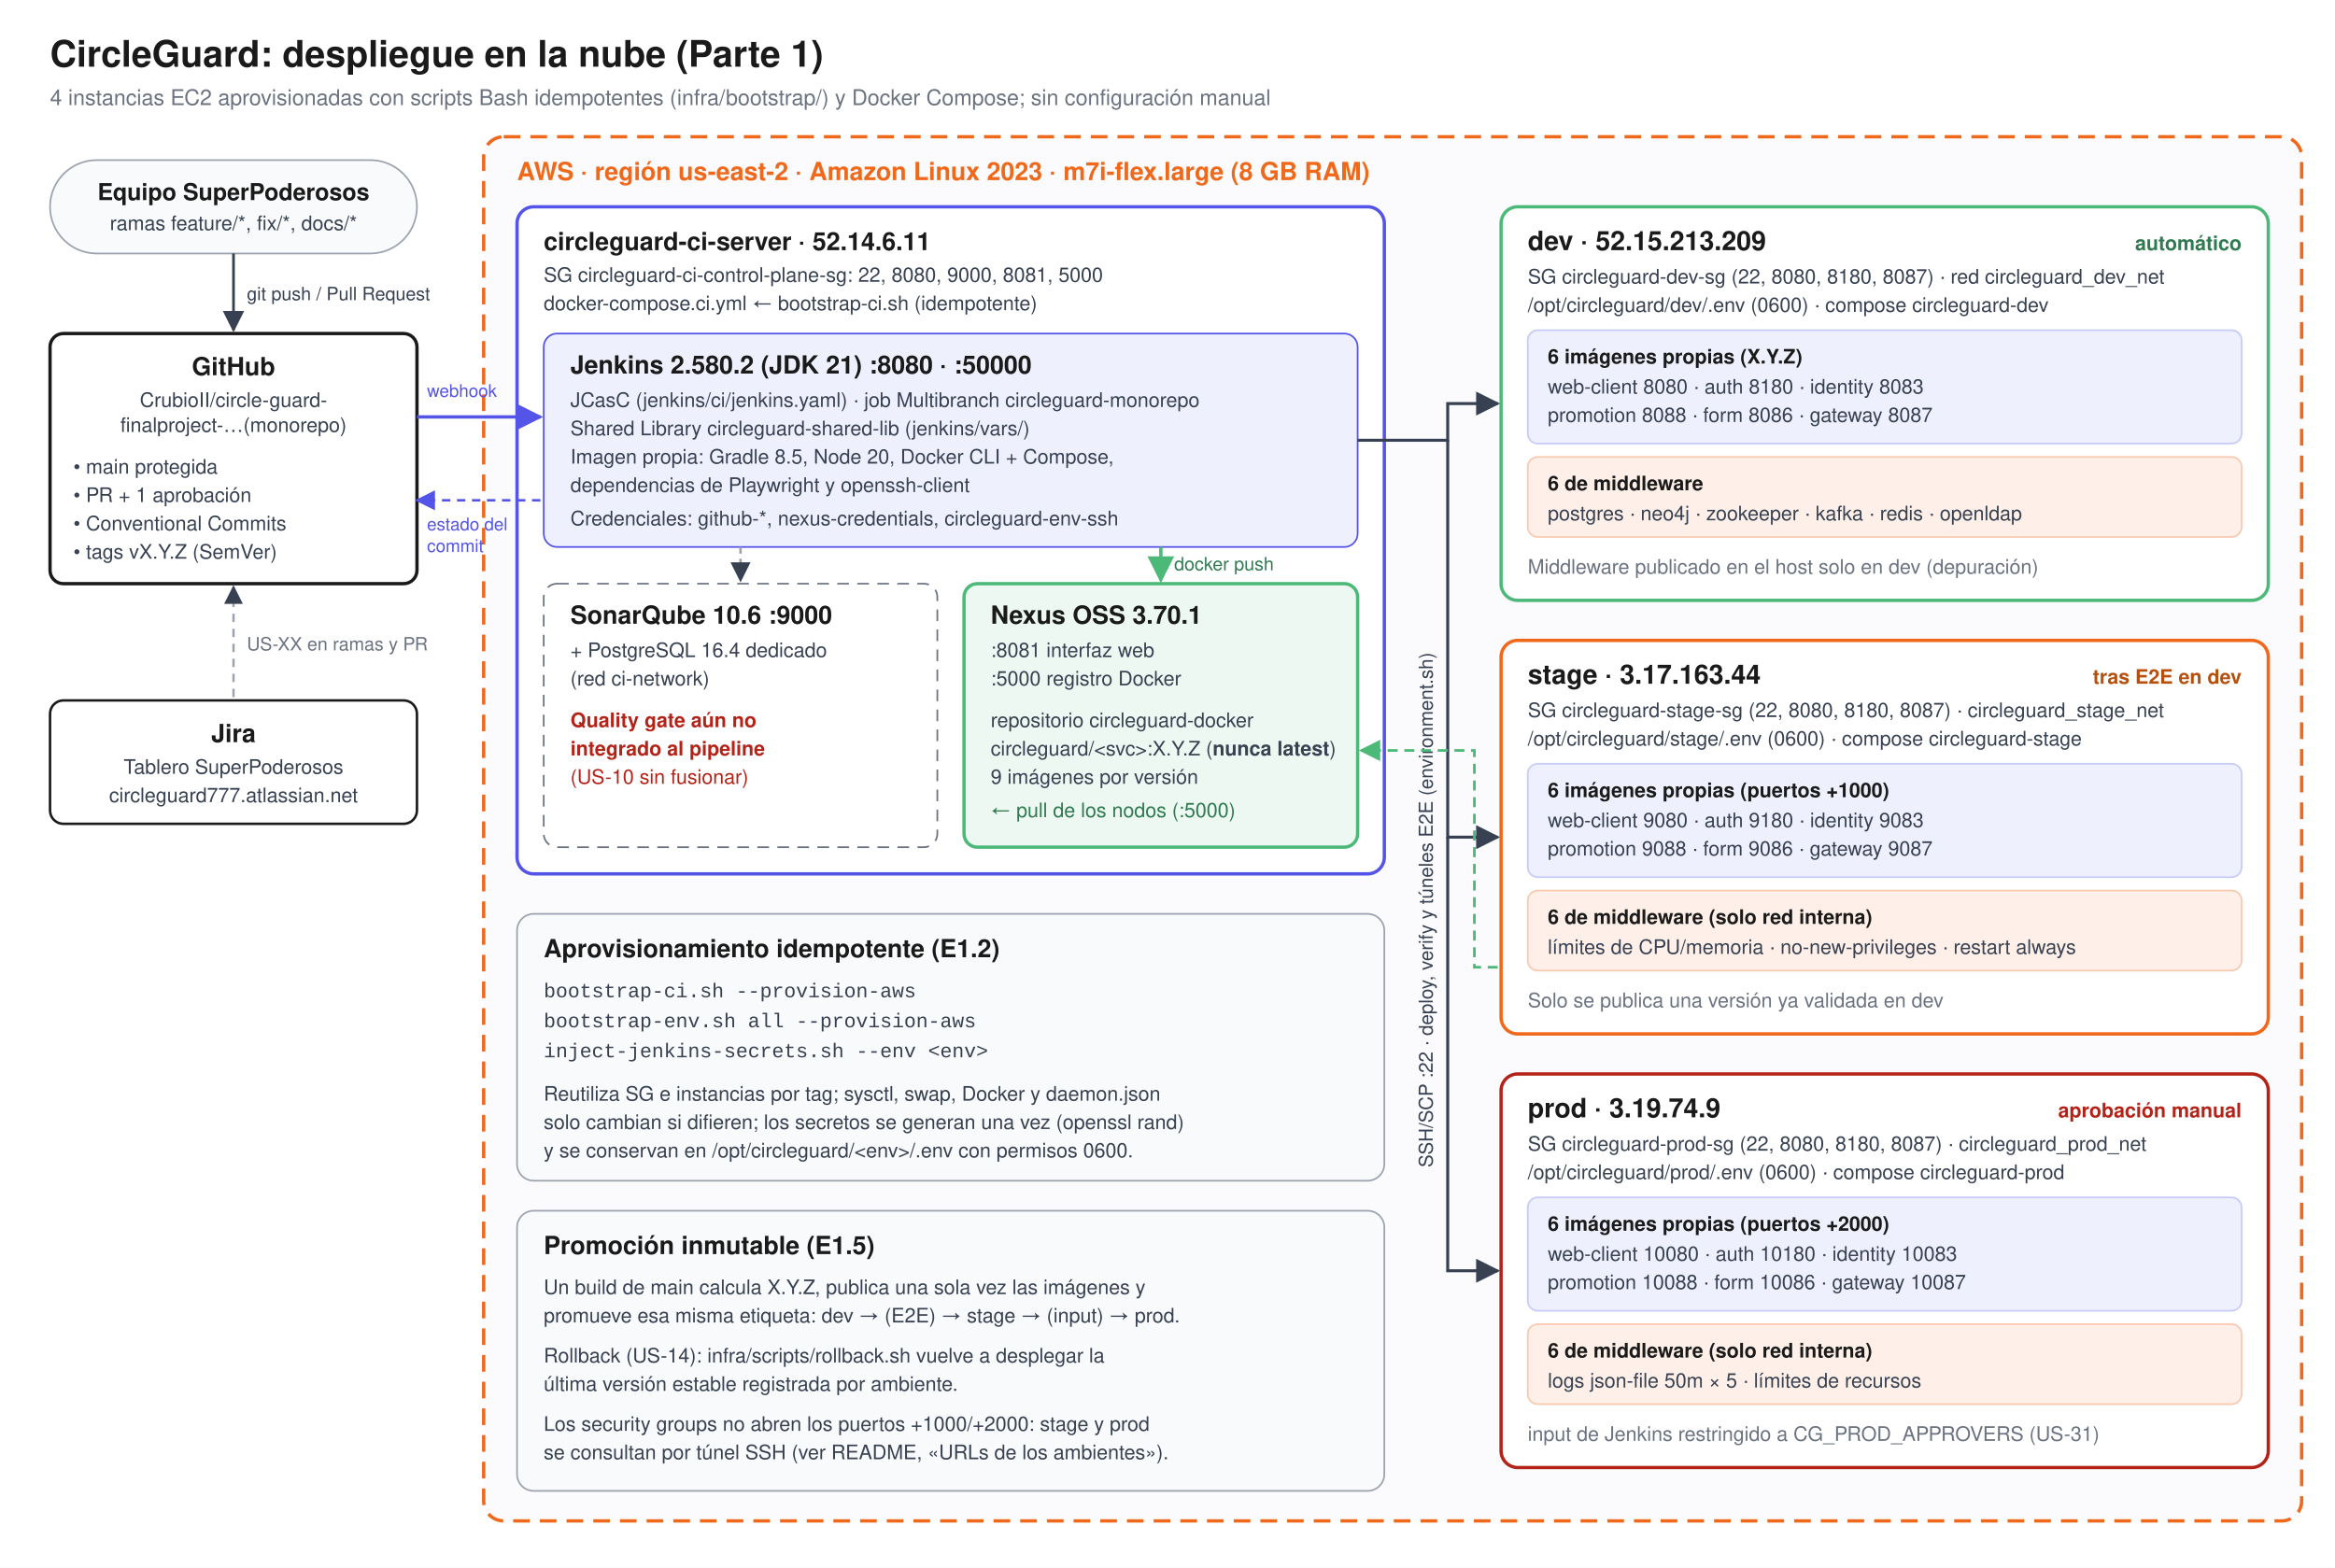
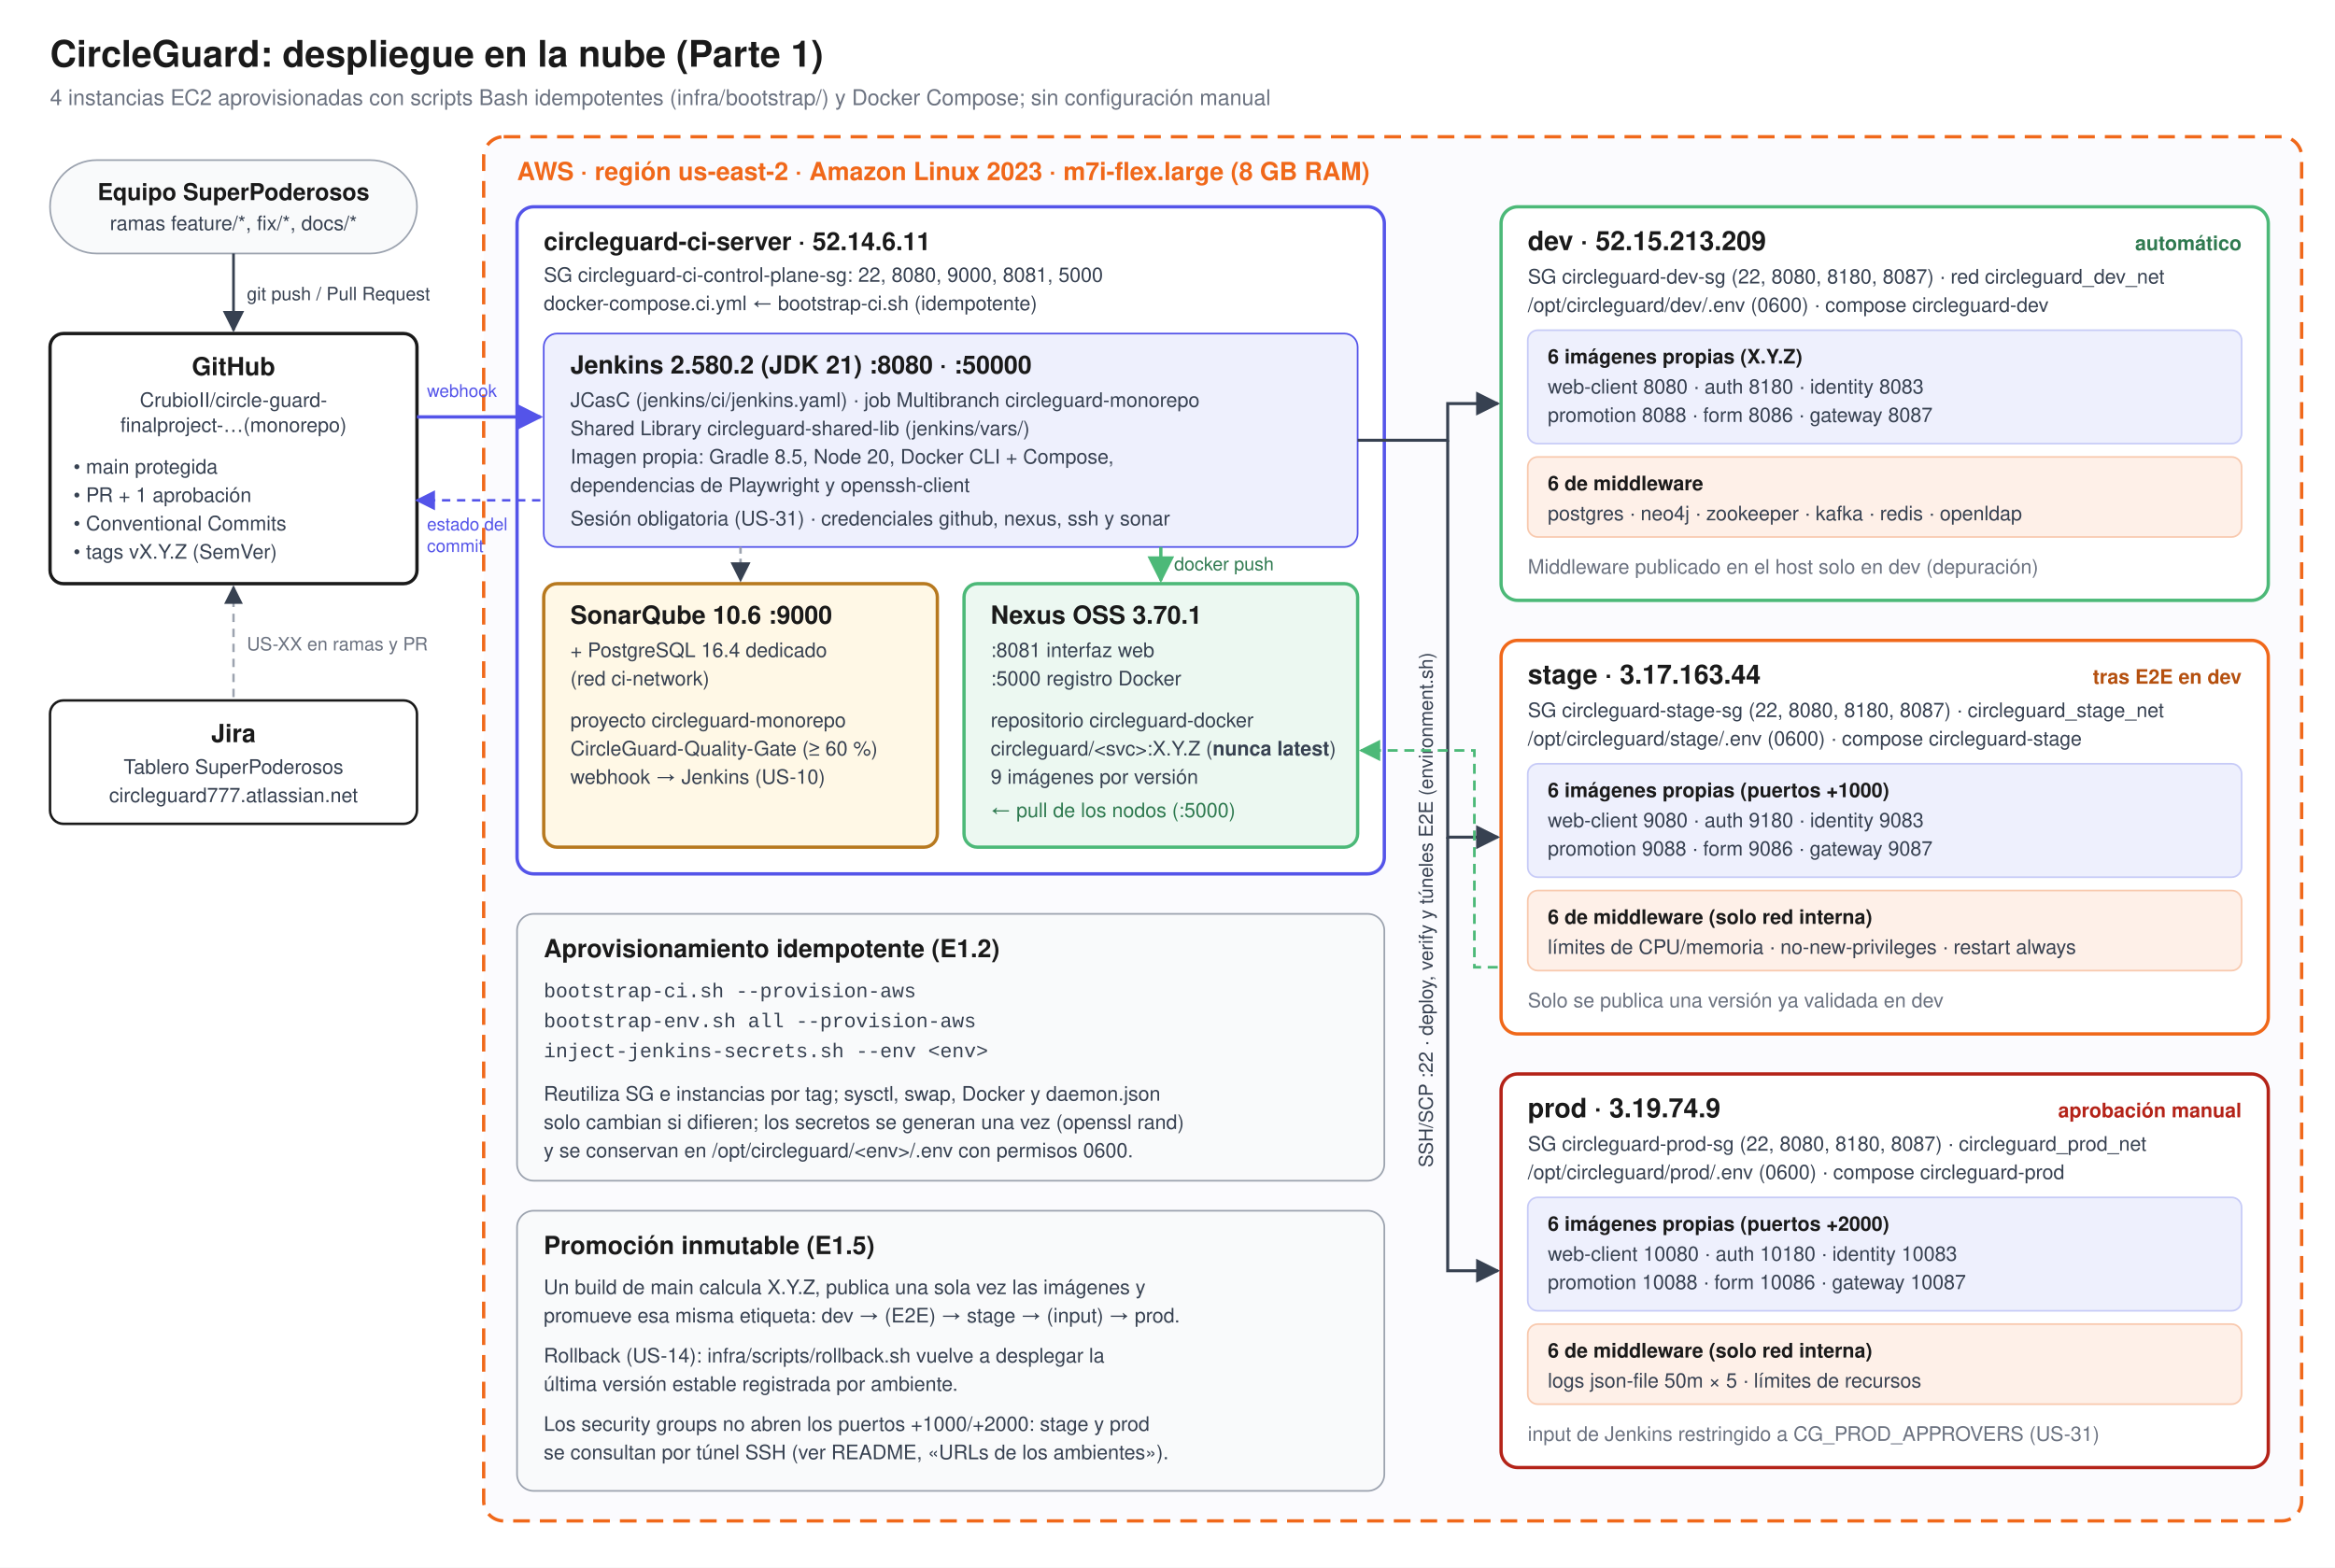
<svg xmlns="http://www.w3.org/2000/svg" viewBox="0 0 1400 940" width="1400" height="940" font-family="Helvetica, Arial, sans-serif">
  <defs>
    <marker id="a" viewBox="0 0 10 10" refX="9" refY="5" markerWidth="8" markerHeight="8" orient="auto-start-reverse">
      <path d="M0,0 L10,5 L0,10 z" fill="#374151" />
    </marker>
    <marker id="aB" viewBox="0 0 10 10" refX="9" refY="5" markerWidth="8" markerHeight="8" orient="auto-start-reverse">
      <path d="M0,0 L10,5 L0,10 z" fill="#5454E9" />
    </marker>
    <marker id="aG" viewBox="0 0 10 10" refX="9" refY="5" markerWidth="8" markerHeight="8" orient="auto-start-reverse">
      <path d="M0,0 L10,5 L0,10 z" fill="#4CB978" />
    </marker>
  </defs>
  <rect width="1400" height="940" fill="#FFFFFF" />
  <text x="30" y="40" font-size="22" font-weight="bold" fill="#1A1A1A">CircleGuard: despliegue en la nube (Parte 1)</text>
  <text x="30" y="63" font-size="13" fill="#6B7280">4 instancias EC2 aprovisionadas con scripts Bash idempotentes (infra/bootstrap/) y Docker Compose; sin configuración manual</text>
  <g font-size="12" fill="#374151">
    <rect x="30" y="96" width="220" height="56" rx="28" fill="#F9FAFB" stroke="#9CA3AF" />
    <text x="140" y="120" font-size="14" font-weight="bold" text-anchor="middle" fill="#1A1A1A">Equipo SuperPoderosos</text>
    <text x="140" y="138" text-anchor="middle">ramas feature/*, fix/*, docs/*</text>
    <rect x="30" y="200" width="220" height="150" rx="8" fill="#FFFFFF" stroke="#1A1A1A" stroke-width="2" />
    <text x="140" y="225" font-size="15" font-weight="bold" text-anchor="middle" fill="#1A1A1A">GitHub</text>
    <text x="140" y="244" text-anchor="middle">CrubioII/circle-guard-</text>
    <text x="140" y="259" text-anchor="middle">finalproject-…(monorepo)</text>
    <text x="44" y="284">• main protegida</text>
    <text x="44" y="301">• PR + 1 aprobación</text>
    <text x="44" y="318">• Conventional Commits</text>
    <text x="44" y="335">• tags vX.Y.Z (SemVer)</text>
    <rect x="30" y="420" width="220" height="74" rx="8" fill="#FFFFFF" stroke="#1A1A1A" stroke-width="1.5" />
    <text x="140" y="445" font-size="15" font-weight="bold" text-anchor="middle" fill="#1A1A1A">Jira</text>
    <text x="140" y="464" text-anchor="middle">Tablero SuperPoderosos</text>
    <text x="140" y="481" text-anchor="middle">circleguard777.atlassian.net</text>
  </g>
  <line x1="140" y1="152" x2="140" y2="198" stroke="#374151" stroke-width="1.6" marker-end="url(#a)" />
  <text x="148" y="180" font-size="11" fill="#374151">git push / Pull Request</text>
  <line x1="140" y1="418" x2="140" y2="352" stroke="#9CA3AF" stroke-width="1.4" stroke-dasharray="5 4" marker-end="url(#a)" />
  <text x="148" y="390" font-size="11" fill="#6B7280">US-XX en ramas y PR</text>
  <rect x="290" y="82" width="1090" height="830" rx="12" fill="#FBFBFE" stroke="#F0681A" stroke-width="2" stroke-dasharray="10 6" />
  <text x="310" y="108" font-size="15" font-weight="bold" fill="#F0681A">AWS · región us-east-2 · Amazon Linux 2023 · m7i-flex.large (8 GB RAM)</text>
  <rect x="310" y="124" width="520" height="400" rx="10" fill="#FFFFFF" stroke="#5454E9" stroke-width="2" />
  <text x="326" y="150" font-size="15" font-weight="bold" fill="#1A1A1A">circleguard-ci-server · 52.14.6.11</text>
  <text x="326" y="169" font-size="12" fill="#374151">SG circleguard-ci-control-plane-sg: 22, 8080, 9000, 8081, 5000</text>
  <text x="326" y="186" font-size="12" fill="#374151">docker-compose.ci.yml ← bootstrap-ci.sh (idempotente)</text>
  <rect x="326" y="200" width="488" height="128" rx="8" fill="#EEF0FD" stroke="#5454E9" />
  <text x="342" y="224" font-size="15" font-weight="bold" fill="#1A1A1A">Jenkins 2.580.2 (JDK 21)  :8080 · :50000</text>
  <g font-size="12" fill="#374151">
    <text x="342" y="244">JCasC (jenkins/ci/jenkins.yaml) · job Multibranch circleguard-monorepo</text>
    <text x="342" y="261">Shared Library circleguard-shared-lib (jenkins/vars/)</text>
    <text x="342" y="278">Imagen propia: Gradle 8.5, Node 20, Docker CLI + Compose,</text>
    <text x="342" y="295">dependencias de Playwright y openssh-client</text>
-     <text x="342" y="315">Credenciales: github-*, nexus-credentials, circleguard-env-ssh</text>
+     <text x="342" y="315">Sesión obligatoria (US-31) · credenciales github, nexus, ssh y sonar</text>
  </g>
-   <rect x="326" y="350" width="236" height="158" rx="8" fill="#FFFFFF" stroke="#6B7280" stroke-dasharray="7 5" />
+   <rect x="326" y="350" width="236" height="158" rx="8" fill="#FFF8E6" stroke="#B7791F" stroke-width="2" />
  <text x="342" y="374" font-size="15" font-weight="bold" fill="#1A1A1A">SonarQube 10.6  :9000</text>
  <g font-size="12" fill="#374151">
    <text x="342" y="394">+ PostgreSQL 16.4 dedicado</text>
    <text x="342" y="411">(red ci-network)</text>
-     <text x="342" y="436" fill="#B42318" font-weight="bold">Quality gate aún no</text>
-     <text x="342" y="453" fill="#B42318" font-weight="bold">integrado al pipeline</text>
-     <text x="342" y="470" fill="#B42318">(US-10 sin fusionar)</text>
+     <text x="342" y="436">proyecto circleguard-monorepo</text>
+     <text x="342" y="453">CircleGuard-Quality-Gate (≥ 60 %)</text>
+     <text x="342" y="470">webhook → Jenkins (US-10)</text>
  </g>
  <rect x="578" y="350" width="236" height="158" rx="8" fill="#ECF8F1" stroke="#4CB978" stroke-width="2" />
  <text x="594" y="374" font-size="15" font-weight="bold" fill="#1A1A1A">Nexus OSS 3.70.1</text>
  <g font-size="12" fill="#374151">
    <text x="594" y="394">:8081 interfaz web</text>
    <text x="594" y="411">:5000 registro Docker</text>
    <text x="594" y="436">repositorio circleguard-docker</text>
    <text x="594" y="453">circleguard/&lt;svc&gt;:X.Y.Z (<tspan font-weight="bold">nunca latest</tspan>)</text>
    <text x="594" y="470">9 imágenes por versión</text>
    <text x="594" y="490" fill="#2F7A50">← pull de los nodos (:5000)</text>
  </g>
  <line x1="696" y1="328" x2="696" y2="348" stroke="#4CB978" stroke-width="2" marker-end="url(#aG)" />
  <text x="704" y="342" font-size="11" fill="#2F7A50">docker push</text>
  <line x1="444" y1="328" x2="444" y2="348" stroke="#9CA3AF" stroke-width="1.5" stroke-dasharray="4 3" marker-end="url(#a)" />
  <path d="M250,250 L324,250" stroke="#5454E9" stroke-width="2" fill="none" marker-end="url(#aB)" />
  <path d="M324,300 L250,300" stroke="#5454E9" stroke-width="1.5" fill="none" stroke-dasharray="5 4" marker-end="url(#aB)" />
  <text x="256" y="238" font-size="10.5" fill="#5454E9">webhook</text>
  <text x="256" y="318" font-size="10.5" fill="#5454E9">estado del</text>
  <text x="256" y="331" font-size="10.5" fill="#5454E9">commit</text>
  <g font-size="12" fill="#374151">
    <rect x="900" y="124" width="460" height="236" rx="10" fill="#FFFFFF" stroke="#4CB978" stroke-width="2" />
    <text x="916" y="150" font-size="16" font-weight="bold" fill="#1A1A1A">dev · 52.15.213.209</text>
    <text x="1344" y="150" text-anchor="end" font-weight="bold" fill="#2F7A50">automático</text>
    <text x="916" y="170">SG circleguard-dev-sg (22, 8080, 8180, 8087) · red circleguard_dev_net</text>
    <text x="916" y="187">/opt/circleguard/dev/.env (0600) · compose circleguard-dev</text>
    <rect x="916" y="198" width="428" height="68" rx="6" fill="#EEF0FD" stroke="#C7CBF7" />
    <text x="928" y="218" font-weight="bold" fill="#1A1A1A">6 imágenes propias (X.Y.Z)</text>
    <text x="928" y="236">web-client 8080 · auth 8180 · identity 8083</text>
    <text x="928" y="253">promotion 8088 · form 8086 · gateway 8087</text>
    <rect x="916" y="274" width="428" height="48" rx="6" fill="#FEF0E8" stroke="#F8C9AE" />
    <text x="928" y="294" font-weight="bold" fill="#1A1A1A">6 de middleware</text>
    <text x="928" y="312">postgres · neo4j · zookeeper · kafka · redis · openldap</text>
    <text x="916" y="344" fill="#6B7280">Middleware publicado en el host solo en dev (depuración)</text>
    <rect x="900" y="384" width="460" height="236" rx="10" fill="#FFFFFF" stroke="#F0681A" stroke-width="2" />
    <text x="916" y="410" font-size="16" font-weight="bold" fill="#1A1A1A">stage · 3.17.163.44</text>
    <text x="1344" y="410" text-anchor="end" font-weight="bold" fill="#B5500F">tras E2E en dev</text>
    <text x="916" y="430">SG circleguard-stage-sg (22, 8080, 8180, 8087) · circleguard_stage_net</text>
    <text x="916" y="447">/opt/circleguard/stage/.env (0600) · compose circleguard-stage</text>
    <rect x="916" y="458" width="428" height="68" rx="6" fill="#EEF0FD" stroke="#C7CBF7" />
    <text x="928" y="478" font-weight="bold" fill="#1A1A1A">6 imágenes propias (puertos +1000)</text>
    <text x="928" y="496">web-client 9080 · auth 9180 · identity 9083</text>
    <text x="928" y="513">promotion 9088 · form 9086 · gateway 9087</text>
    <rect x="916" y="534" width="428" height="48" rx="6" fill="#FEF0E8" stroke="#F8C9AE" />
    <text x="928" y="554" font-weight="bold" fill="#1A1A1A">6 de middleware (solo red interna)</text>
    <text x="928" y="572">límites de CPU/memoria · no-new-privileges · restart always</text>
    <text x="916" y="604" fill="#6B7280">Solo se publica una versión ya validada en dev</text>
    <rect x="900" y="644" width="460" height="236" rx="10" fill="#FFFFFF" stroke="#B42318" stroke-width="2" />
    <text x="916" y="670" font-size="16" font-weight="bold" fill="#1A1A1A">prod · 3.19.74.9</text>
    <text x="1344" y="670" text-anchor="end" font-weight="bold" fill="#B42318">aprobación manual</text>
    <text x="916" y="690">SG circleguard-prod-sg (22, 8080, 8180, 8087) · circleguard_prod_net</text>
    <text x="916" y="707">/opt/circleguard/prod/.env (0600) · compose circleguard-prod</text>
    <rect x="916" y="718" width="428" height="68" rx="6" fill="#EEF0FD" stroke="#C7CBF7" />
    <text x="928" y="738" font-weight="bold" fill="#1A1A1A">6 imágenes propias (puertos +2000)</text>
    <text x="928" y="756">web-client 10080 · auth 10180 · identity 10083</text>
    <text x="928" y="773">promotion 10088 · form 10086 · gateway 10087</text>
    <rect x="916" y="794" width="428" height="48" rx="6" fill="#FEF0E8" stroke="#F8C9AE" />
    <text x="928" y="814" font-weight="bold" fill="#1A1A1A">6 de middleware (solo red interna)</text>
    <text x="928" y="832">logs json-file 50m × 5 · límites de recursos</text>
    <text x="916" y="864" fill="#6B7280">input de Jenkins restringido a CG_PROD_APPROVERS (US-31)</text>
  </g>
  <g stroke="#374151" stroke-width="1.8" fill="none">
    <path d="M814,264 L868,264 L868,242 L898,242" marker-end="url(#a)" />
    <path d="M868,264 L868,502 L898,502" marker-end="url(#a)" />
    <path d="M868,502 L868,762 L898,762" marker-end="url(#a)" />
  </g>
  <text x="859" y="700" font-size="11.5" fill="#374151" transform="rotate(-90 859 700)">SSH/SCP :22 · deploy, verify y túneles E2E (environment.sh)</text>
  <path d="M898,580 L884,580 L884,450 L816,450" stroke="#4CB978" stroke-width="1.6" stroke-dasharray="6 4" fill="none" marker-end="url(#aG)" />
  <rect x="310" y="548" width="520" height="160" rx="10" fill="#F9FAFB" stroke="#9CA3AF" />
  <text x="326" y="574" font-size="15" font-weight="bold" fill="#1A1A1A">Aprovisionamiento idempotente (E1.2)</text>
  <g font-size="12" fill="#374151" font-family="Consolas, 'Courier New', monospace">
    <text x="326" y="598">bootstrap-ci.sh --provision-aws</text>
    <text x="326" y="616">bootstrap-env.sh all --provision-aws</text>
    <text x="326" y="634">inject-jenkins-secrets.sh --env &lt;env&gt;</text>
  </g>
  <g font-size="12" fill="#374151">
    <text x="326" y="660">Reutiliza SG e instancias por tag; sysctl, swap, Docker y daemon.json</text>
    <text x="326" y="677">solo cambian si difieren; los secretos se generan una vez (openssl rand)</text>
    <text x="326" y="694">y se conservan en /opt/circleguard/&lt;env&gt;/.env con permisos 0600.</text>
  </g>
  <rect x="310" y="726" width="520" height="168" rx="10" fill="#F9FAFB" stroke="#9CA3AF" />
  <text x="326" y="752" font-size="15" font-weight="bold" fill="#1A1A1A">Promoción inmutable (E1.5)</text>
  <g font-size="12" fill="#374151">
    <text x="326" y="776">Un build de main calcula X.Y.Z, publica una sola vez las imágenes y</text>
    <text x="326" y="793">promueve esa misma etiqueta: dev → (E2E) → stage → (input) → prod.</text>
    <text x="326" y="817">Rollback (US-14): infra/scripts/rollback.sh vuelve a desplegar la</text>
    <text x="326" y="834">última versión estable registrada por ambiente.</text>
    <text x="326" y="858">Los security groups no abren los puertos +1000/+2000: stage y prod</text>
    <text x="326" y="875">se consultan por túnel SSH (ver README, «URLs de los ambientes»).</text>
  </g>
</svg>
